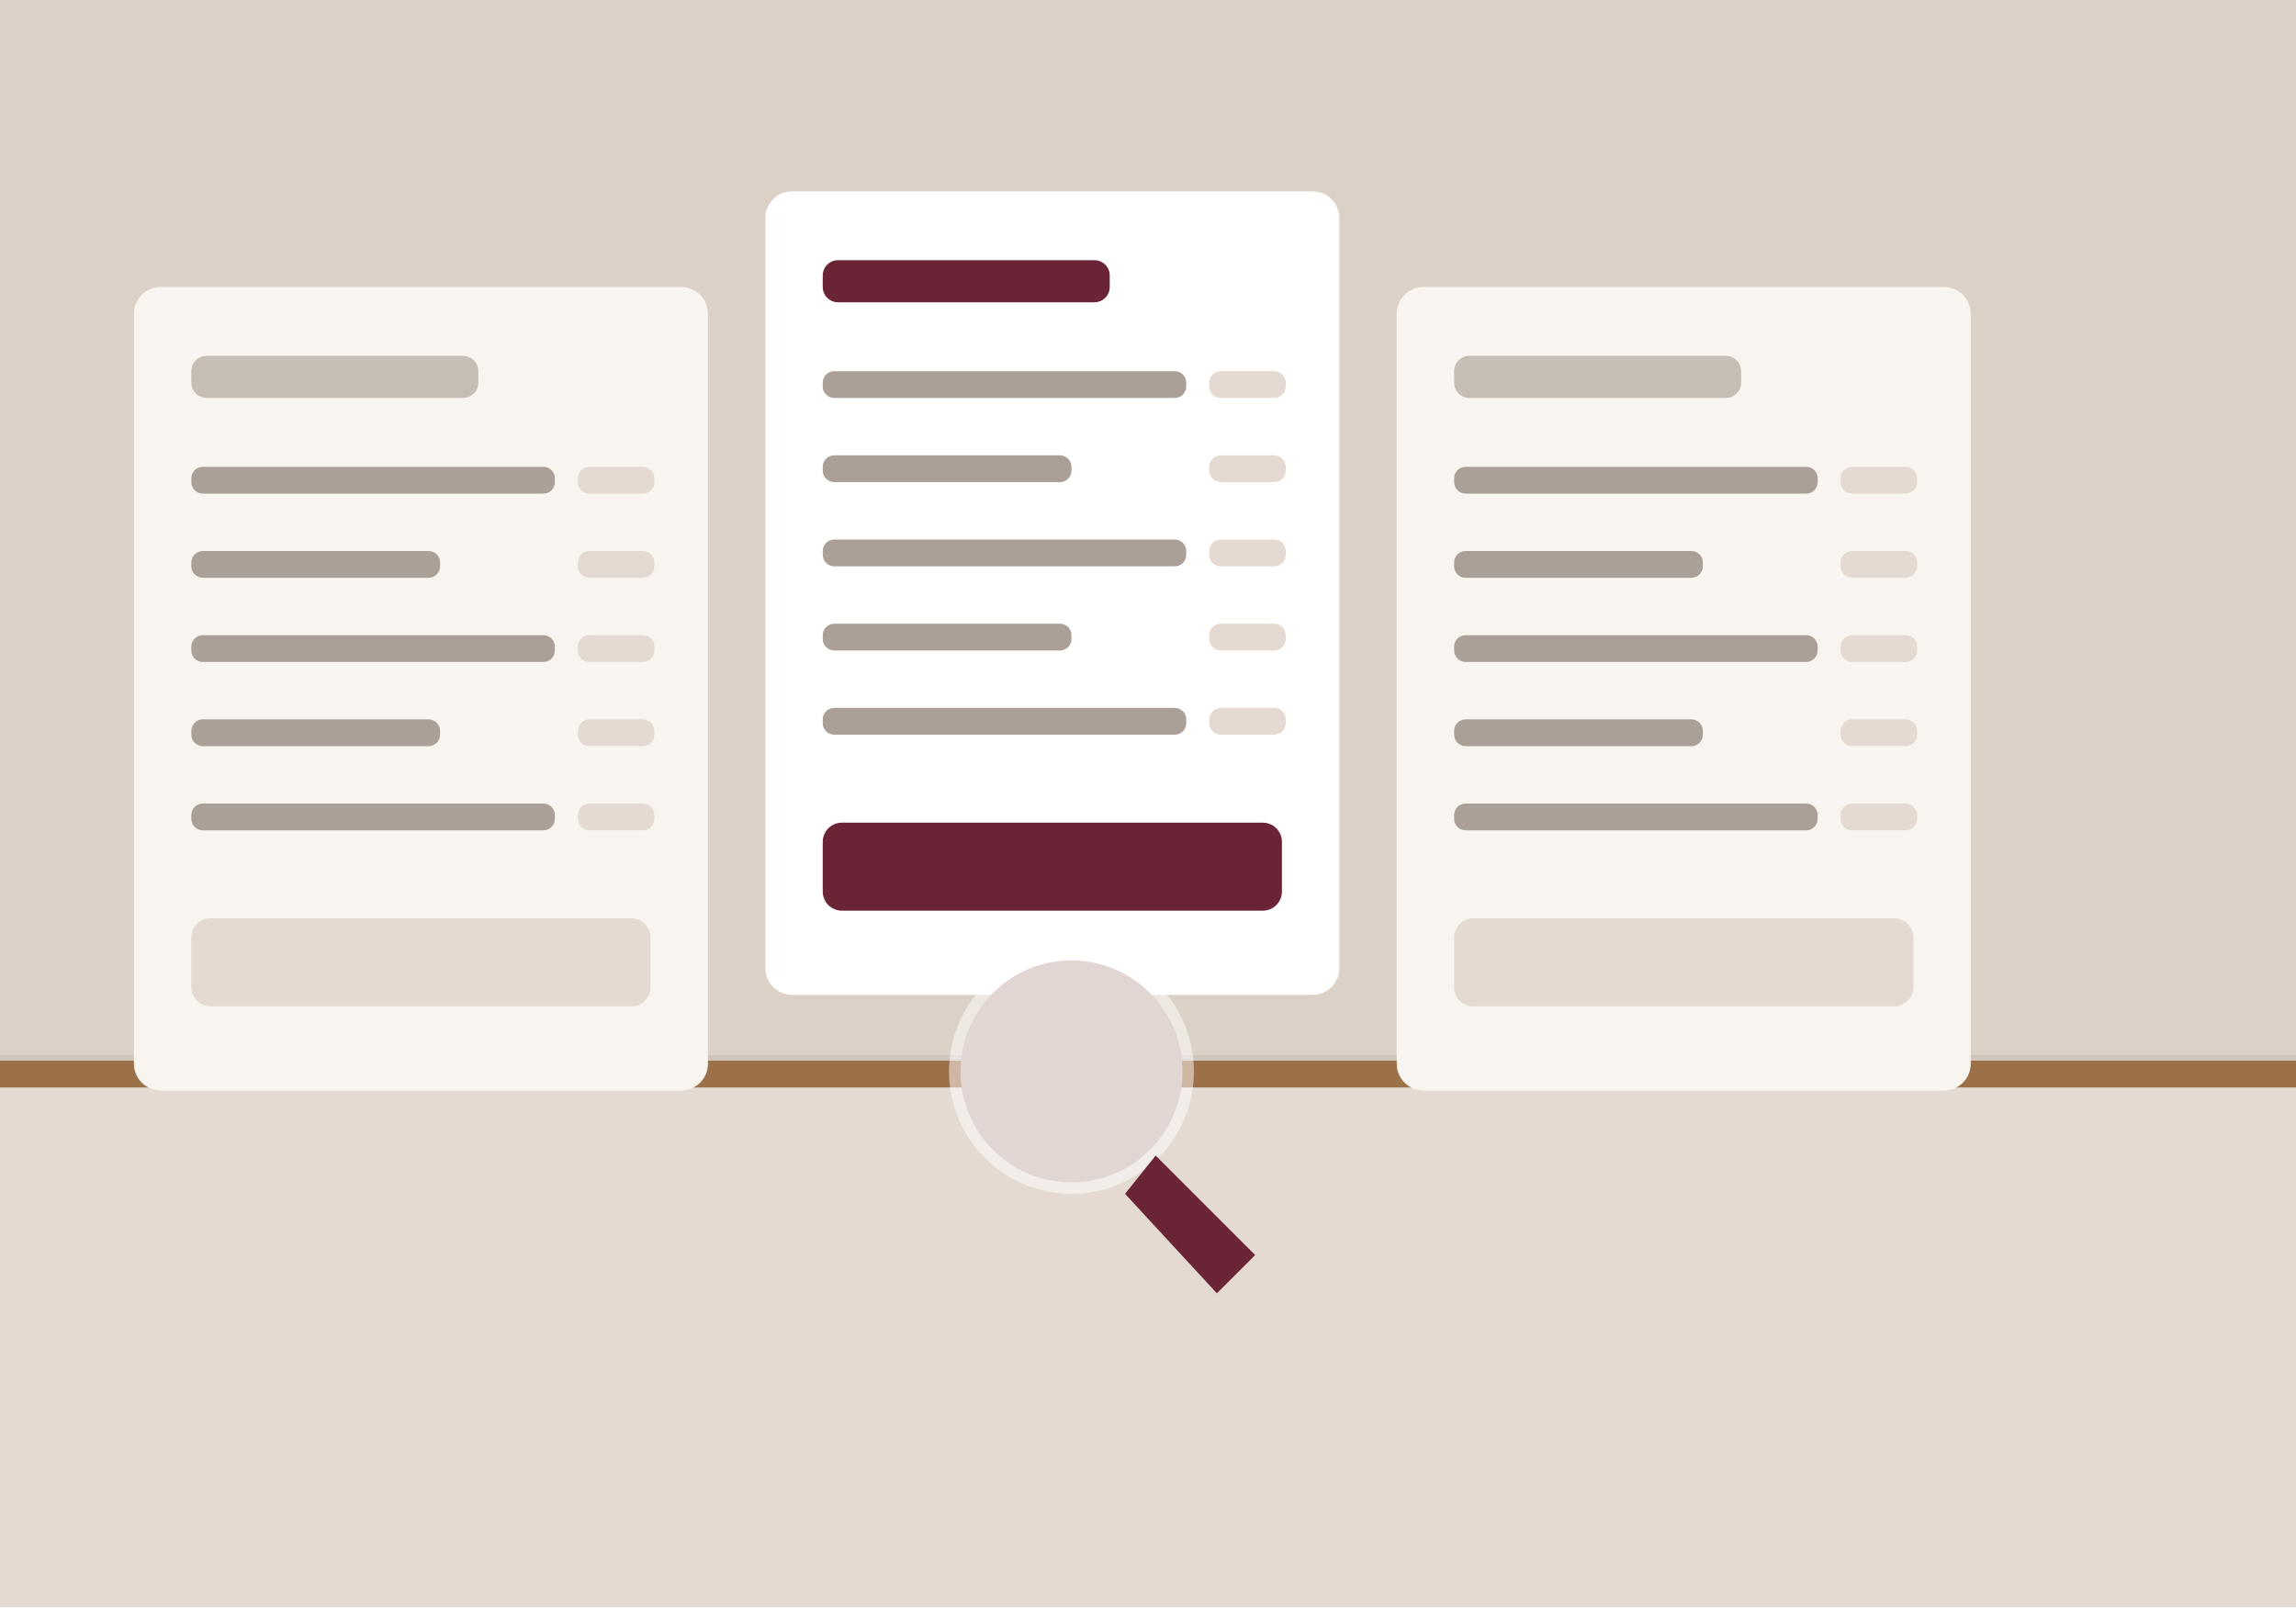
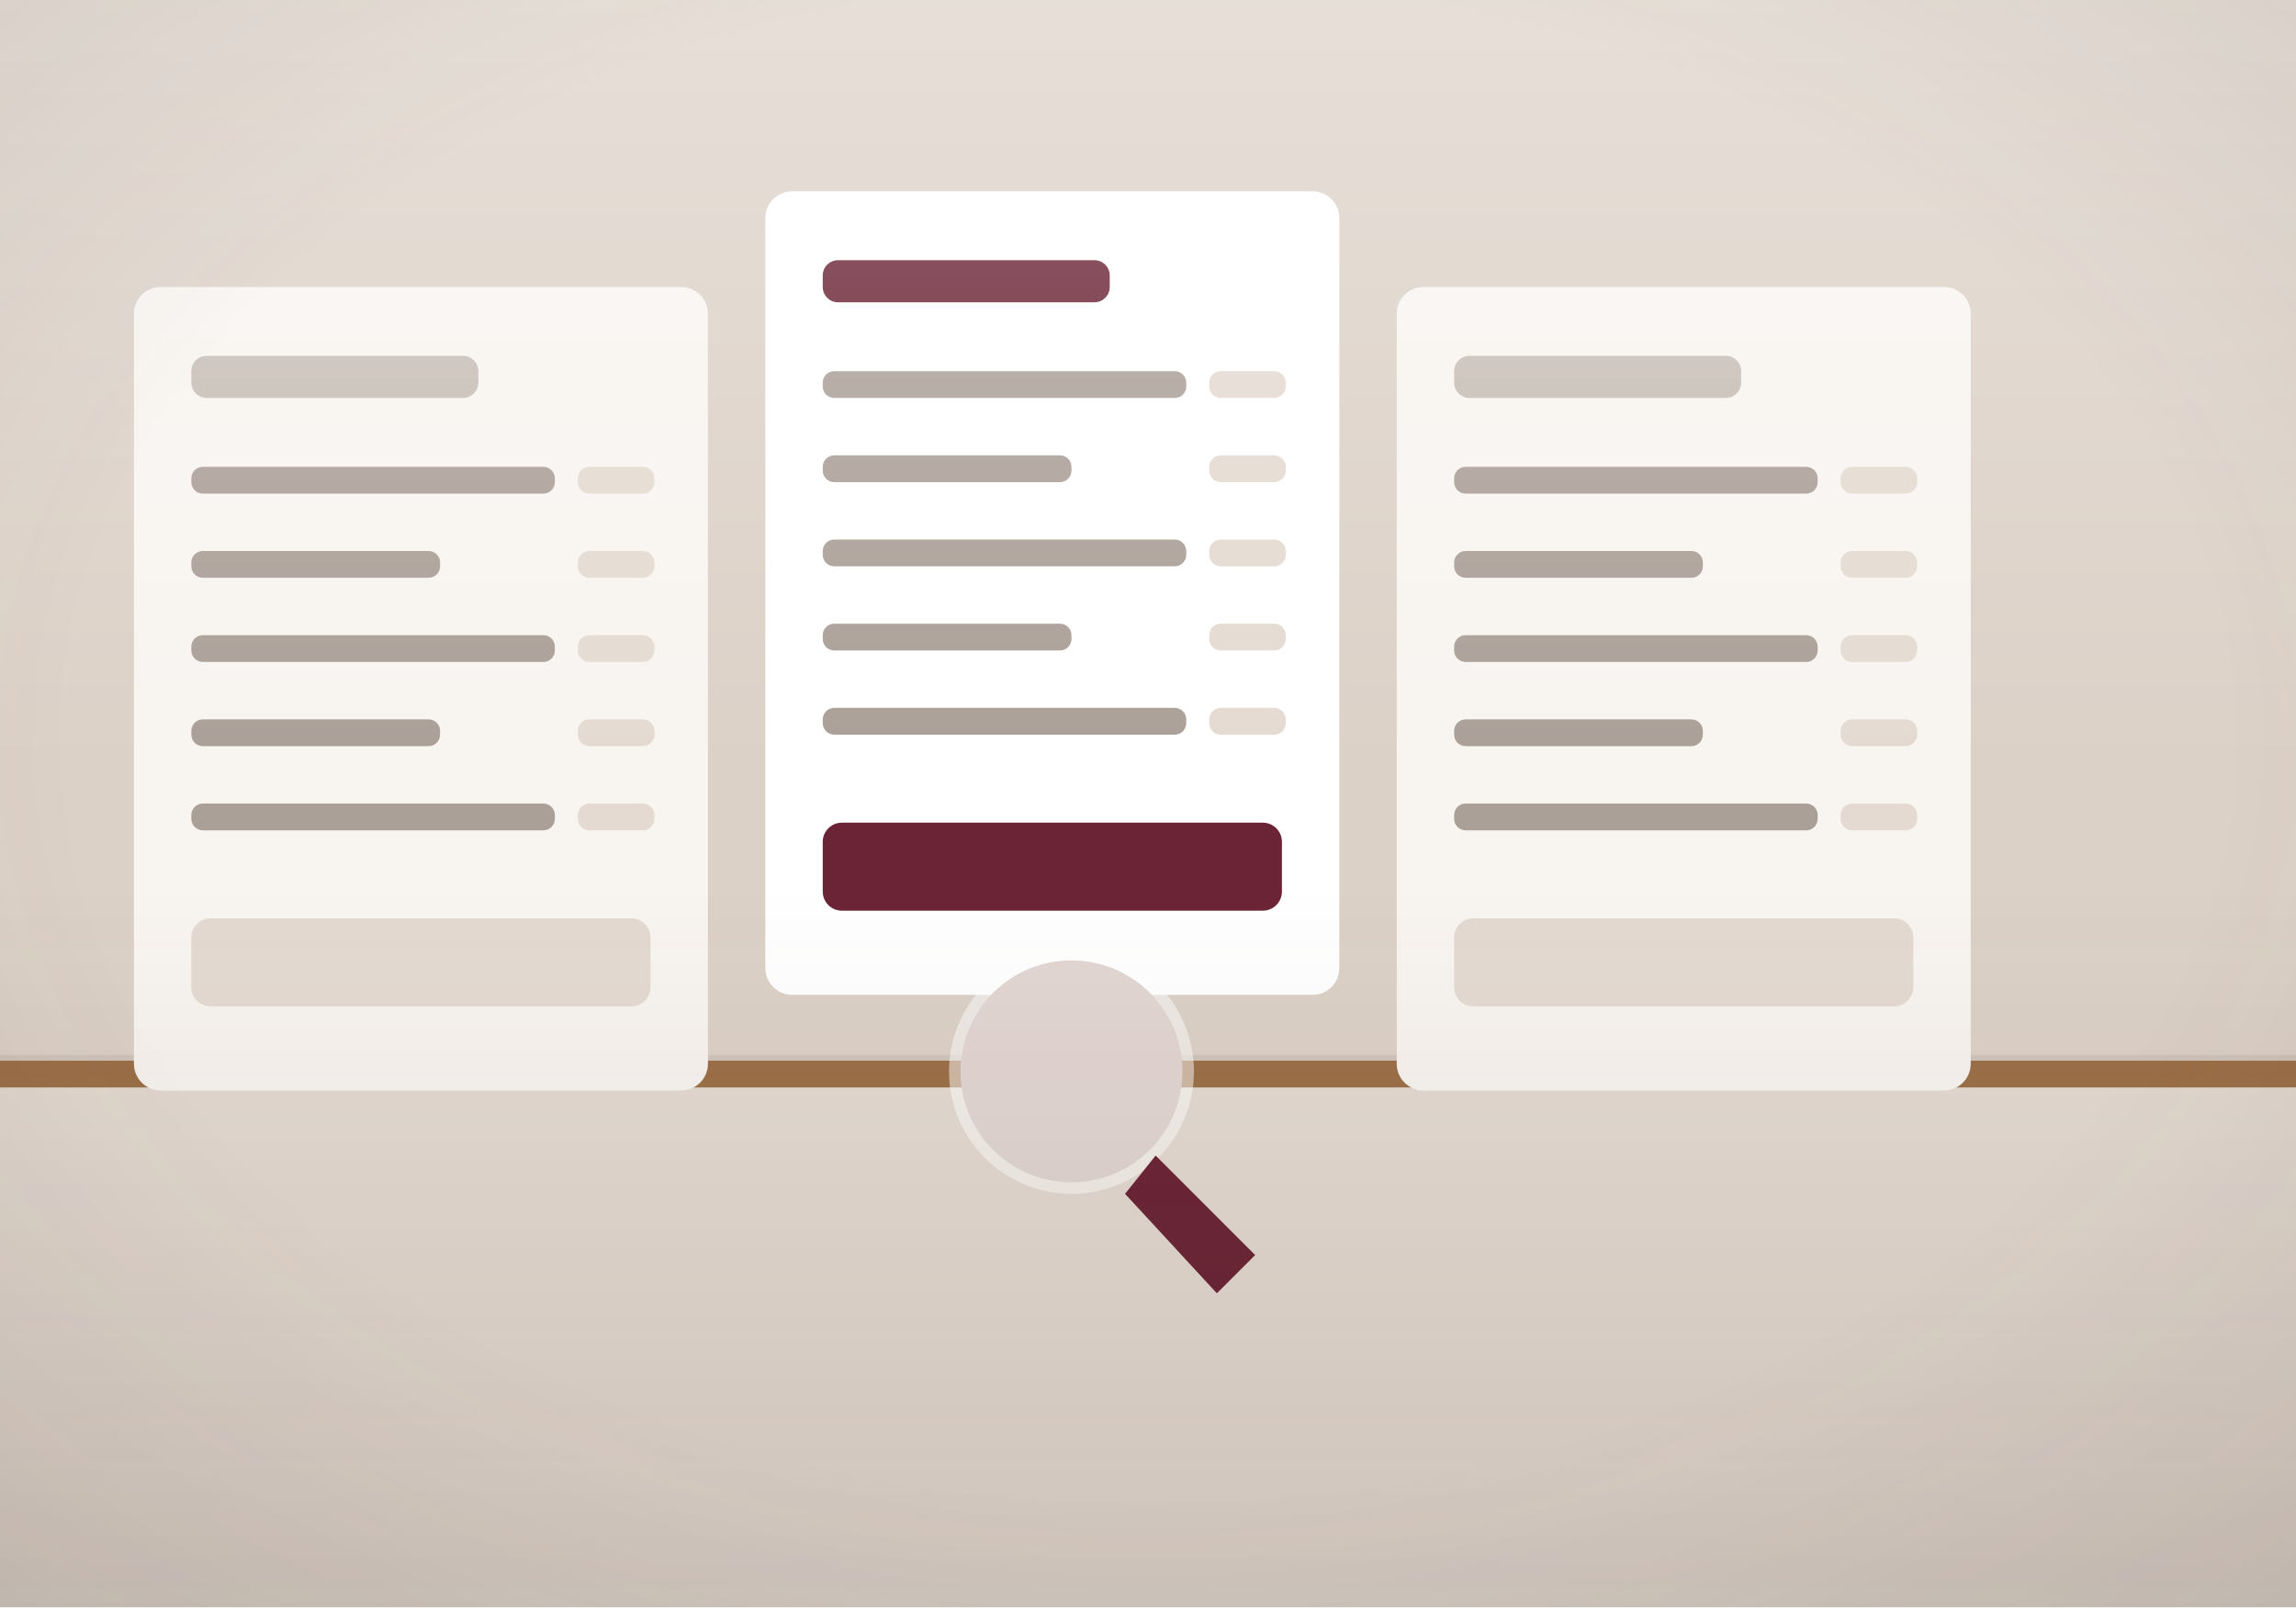
<svg xmlns="http://www.w3.org/2000/svg" viewBox="0 0 1200 840" width="1200" height="840" role="img">
+   <defs>
+     <linearGradient id="gTop" x1="0" y1="0" x2="0" y2="1">
+       <stop offset="0" stop-color="#FFFFFF" stop-opacity=".30" />
+       <stop offset=".48" stop-color="#FFFFFF" stop-opacity="0" />
+     </linearGradient>
+     <linearGradient id="gBot" x1="0" y1="0" x2="0" y2="1">
+       <stop offset=".55" stop-color="#3A2C24" stop-opacity="0" />
+       <stop offset="1" stop-color="#3A2C24" stop-opacity=".13" />
+     </linearGradient>
+     <radialGradient id="gVig" cx=".5" cy=".46" r=".75">
+       <stop offset=".62" stop-color="#3A2C24" stop-opacity="0" />
+       <stop offset="1" stop-color="#3A2C24" stop-opacity=".10" />
+     </radialGradient>
+   </defs>
  <rect x="0" y="0" width="1200" height="840" fill="#EDE6DF" />
  <rect x="0" y="0" width="1200" height="554.4" fill="#DCD1C7" />
  <rect x="0" y="554.4" width="1200" height="285.6" fill="#E4DAD1" />
  <rect x="0" y="551.4" width="1200" height="3" fill="rgba(0,0,0,.06)" />
  <rect x="0" y="554.4" width="1200" height="14" fill="#9C7048" />
  <g transform="translate(70,150)">
    <rect x="0" y="0" width="300" height="420" fill="#F8F4F0" rx="14" />
    <rect x="30" y="36" width="150" height="22" fill="#C6BDB5" rx="8" />
    <rect x="30" y="94" width="190" height="14" fill="#ABA098" rx="6" />
    <rect x="30" y="138" width="130" height="14" fill="#ABA098" rx="6" />
    <rect x="30" y="182" width="190" height="14" fill="#ABA098" rx="6" />
    <rect x="30" y="226" width="130" height="14" fill="#ABA098" rx="6" />
    <rect x="30" y="270" width="190" height="14" fill="#ABA098" rx="6" />
    <rect x="232" y="94" width="40" height="14" fill="#E4DAD1" rx="6" />
    <rect x="232" y="138" width="40" height="14" fill="#E4DAD1" rx="6" />
    <rect x="232" y="182" width="40" height="14" fill="#E4DAD1" rx="6" />
    <rect x="232" y="226" width="40" height="14" fill="#E4DAD1" rx="6" />
    <rect x="232" y="270" width="40" height="14" fill="#E4DAD1" rx="6" />
    <rect x="30" y="330" width="240" height="46" fill="#E4DAD1" rx="10" />
  </g>
  <g transform="translate(400,100)">
    <rect x="0" y="0" width="300" height="420" fill="#FFFFFF" rx="14" />
    <rect x="30" y="36" width="150" height="22" fill="#6B2436" rx="8" />
    <rect x="30" y="94" width="190" height="14" fill="#ABA098" rx="6" />
    <rect x="30" y="138" width="130" height="14" fill="#ABA098" rx="6" />
    <rect x="30" y="182" width="190" height="14" fill="#ABA098" rx="6" />
    <rect x="30" y="226" width="130" height="14" fill="#ABA098" rx="6" />
    <rect x="30" y="270" width="190" height="14" fill="#ABA098" rx="6" />
    <rect x="232" y="94" width="40" height="14" fill="#E4DAD1" rx="6" />
    <rect x="232" y="138" width="40" height="14" fill="#E4DAD1" rx="6" />
    <rect x="232" y="182" width="40" height="14" fill="#E4DAD1" rx="6" />
    <rect x="232" y="226" width="40" height="14" fill="#E4DAD1" rx="6" />
    <rect x="232" y="270" width="40" height="14" fill="#E4DAD1" rx="6" />
    <rect x="30" y="330" width="240" height="46" fill="#6B2436" rx="10" />
  </g>
  <g transform="translate(730,150)">
    <rect x="0" y="0" width="300" height="420" fill="#F8F4F0" rx="14" />
    <rect x="30" y="36" width="150" height="22" fill="#C6BDB5" rx="8" />
    <rect x="30" y="94" width="190" height="14" fill="#ABA098" rx="6" />
    <rect x="30" y="138" width="130" height="14" fill="#ABA098" rx="6" />
    <rect x="30" y="182" width="190" height="14" fill="#ABA098" rx="6" />
    <rect x="30" y="226" width="130" height="14" fill="#ABA098" rx="6" />
    <rect x="30" y="270" width="190" height="14" fill="#ABA098" rx="6" />
    <rect x="232" y="94" width="40" height="14" fill="#E4DAD1" rx="6" />
    <rect x="232" y="138" width="40" height="14" fill="#E4DAD1" rx="6" />
    <rect x="232" y="182" width="40" height="14" fill="#E4DAD1" rx="6" />
    <rect x="232" y="226" width="40" height="14" fill="#E4DAD1" rx="6" />
    <rect x="232" y="270" width="40" height="14" fill="#E4DAD1" rx="6" />
    <rect x="30" y="330" width="240" height="46" fill="#E4DAD1" rx="10" />
  </g>
  <g transform="translate(560,560)">
    <circle cx="0" cy="0" r="64" fill="rgba(255,255,255,.5)" />
    <circle cx="0" cy="0" r="64" fill="none" />
    <path d="M-46,-46 A64,64 0 1 1 -46,46 A64,64 0 1 1 -46,-46 Z" fill="none" />
    <circle cx="0" cy="0" r="58" fill="#EDE6DF" />
    <circle cx="0" cy="0" r="58" fill="rgba(107,36,54,.08)" />
    <path d="M44,44 L96,96 L76,116 L28,64 Z" fill="#6B2436" />
    <circle cx="0" cy="0" r="64" fill="none" />
  </g>
+   <rect x="0" y="0" width="1200" height="840" fill="url(#gTop)" />
+   <rect x="0" y="0" width="1200" height="840" fill="url(#gBot)" />
+   <rect x="0" y="0" width="1200" height="840" fill="url(#gVig)" />
</svg>
